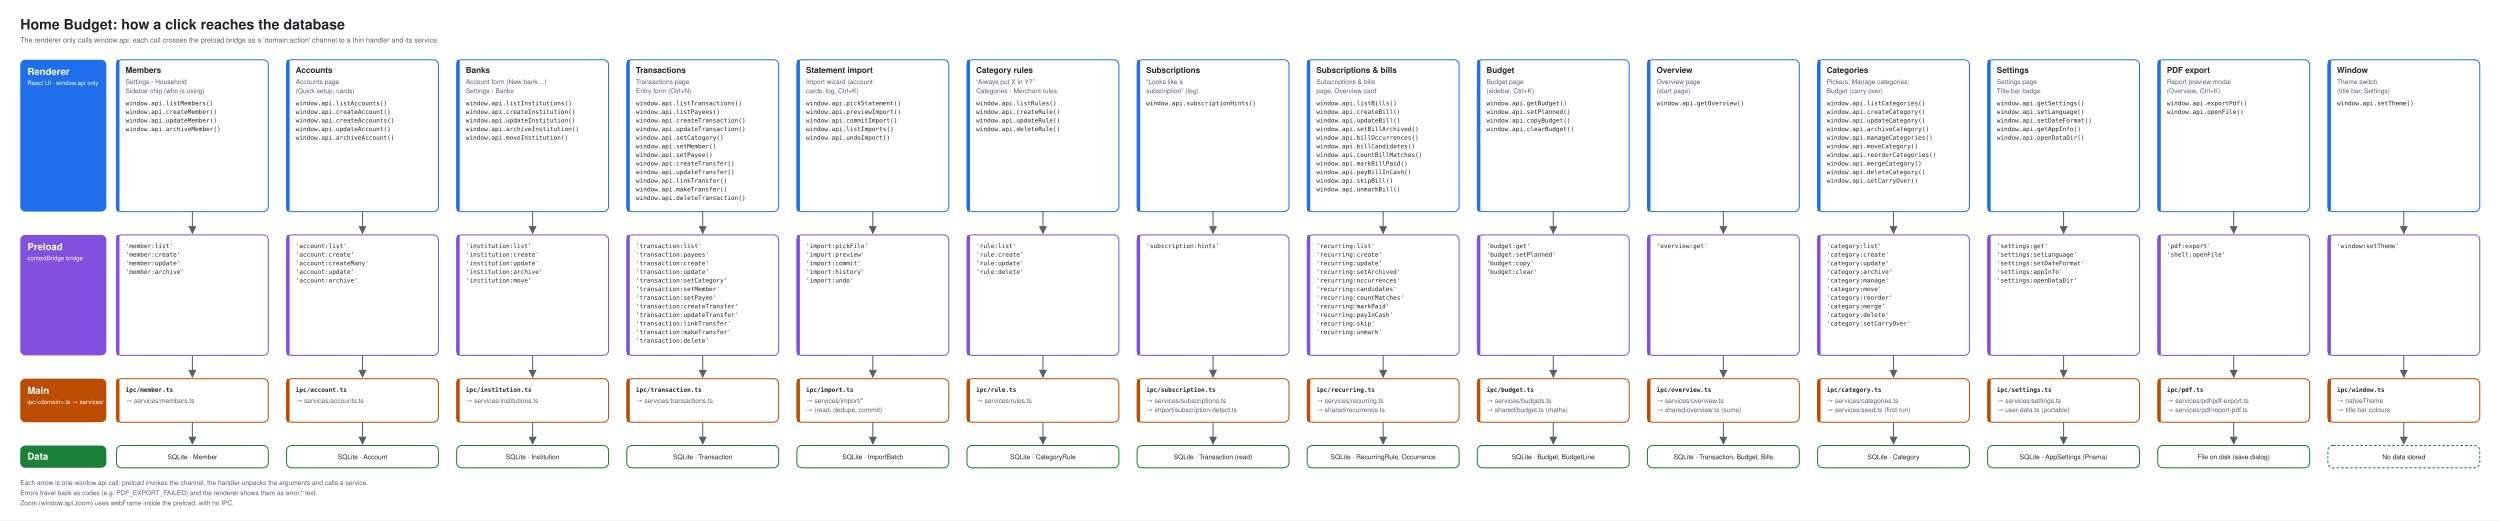
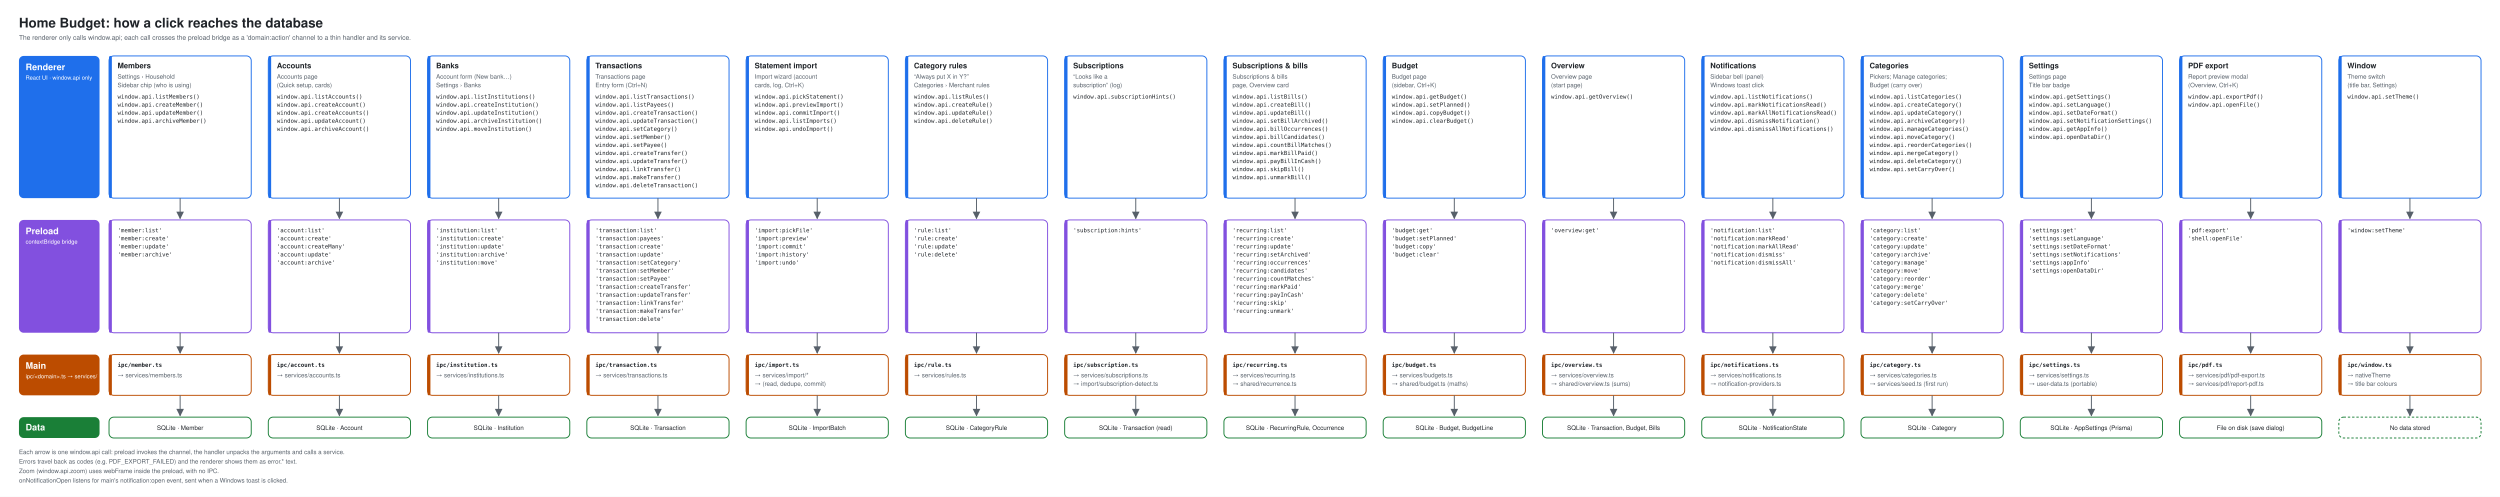
- <svg xmlns="http://www.w3.org/2000/svg" width="4938" height="1028" viewBox="0 0 4938 1028" font-family="Segoe UI, Helvetica, Arial, sans-serif">
+ <svg xmlns="http://www.w3.org/2000/svg" width="5274" height="1048" viewBox="0 0 5274 1048" font-family="Segoe UI, Helvetica, Arial, sans-serif">
  <defs>
    <marker id="a" viewBox="0 0 10 10" refX="9" refY="5" markerWidth="8" markerHeight="8" orient="auto-start-reverse">
      <path d="M0 0 L10 5 L0 10 z" fill="#57606a" />
    </marker>
  </defs>
-   <rect width="4938" height="1028" fill="#ffffff" />
+   <rect width="5274" height="1048" fill="#ffffff" />
  <text x="40" y="58" font-size="28" font-weight="700" fill="#1f2328">Home Budget: how a click reaches the database</text>
  <text x="40" y="84" font-size="14" fill="#57606a">The renderer only calls window.api; each call crosses the preload bridge as a 'domain:action' channel to a thin handler and its service.</text>
  <rect x="40" y="118" width="170" height="300" rx="10" fill="#1f6feb" />
  <text x="54" y="148" font-size="19" font-weight="700" fill="#fff">Renderer</text>
  <text x="54" y="168" font-size="12" fill="#fff">React UI · window.api only</text>
  <rect x="40" y="464" width="170" height="238" rx="10" fill="#8250df" />
  <text x="54" y="494" font-size="19" font-weight="700" fill="#fff">Preload</text>
  <text x="54" y="514" font-size="12" fill="#fff">contextBridge bridge</text>
  <rect x="40" y="748" width="170" height="86" rx="10" fill="#bc4c00" />
  <text x="54" y="778" font-size="19" font-weight="700" fill="#fff">Main</text>
  <text x="54" y="798" font-size="12" fill="#fff">ipc/&lt;domain&gt;.ts → services/</text>
  <rect x="40" y="880" width="170" height="44" rx="10" fill="#1a7f37" />
  <text x="54" y="908" font-size="19" font-weight="700" fill="#fff">Data</text>
  <rect x="230" y="118" width="300" height="300" rx="10" fill="#fff" stroke="#1f6feb" stroke-width="2" />
  <rect x="230" y="118" width="6" height="300" rx="3" fill="#1f6feb" />
  <text x="248" y="144" font-size="16" font-weight="700" fill="#1f2328">Members</text>
  <text x="248" y="166" font-size="13" fill="#57606a">Settings › Household</text>
  <text x="248" y="184" font-size="13" fill="#57606a">Sidebar chip (who is using)</text>
  <text x="248" y="208" font-size="12" font-family="Consolas, Menlo, monospace" fill="#1f2328">window.api.listMembers()</text>
  <text x="248" y="225" font-size="12" font-family="Consolas, Menlo, monospace" fill="#1f2328">window.api.createMember()</text>
  <text x="248" y="242" font-size="12" font-family="Consolas, Menlo, monospace" fill="#1f2328">window.api.updateMember()</text>
  <text x="248" y="259" font-size="12" font-family="Consolas, Menlo, monospace" fill="#1f2328">window.api.archiveMember()</text>
  <rect x="230" y="464" width="300" height="238" rx="10" fill="#fff" stroke="#8250df" stroke-width="2" />
  <rect x="230" y="464" width="6" height="238" rx="3" fill="#8250df" />
  <text x="248" y="490" font-size="12" font-family="Consolas, Menlo, monospace" fill="#1f2328">'member:list'</text>
  <text x="248" y="507" font-size="12" font-family="Consolas, Menlo, monospace" fill="#1f2328">'member:create'</text>
  <text x="248" y="524" font-size="12" font-family="Consolas, Menlo, monospace" fill="#1f2328">'member:update'</text>
  <text x="248" y="541" font-size="12" font-family="Consolas, Menlo, monospace" fill="#1f2328">'member:archive'</text>
  <rect x="230" y="748" width="300" height="86" rx="10" fill="#fff" stroke="#bc4c00" stroke-width="2" />
  <rect x="230" y="748" width="6" height="86" rx="3" fill="#bc4c00" />
  <text x="248" y="774" font-size="12" font-family="Consolas, Menlo, monospace" font-weight="700" fill="#1f2328">ipc/member.ts</text>
  <text x="248" y="796" font-size="13" fill="#57606a">→ services/members.ts</text>
  <rect x="230" y="880" width="300" height="44" rx="10" fill="#fff" stroke="#1a7f37" stroke-width="2" stroke-dasharray="0" />
  <text x="380" y="907" font-size="13" text-anchor="middle" fill="#1f2328">SQLite · Member</text>
  <path d="M380 418 V461" stroke="#57606a" stroke-width="2" fill="none" marker-end="url(#a)" />
  <path d="M380 702 V745" stroke="#57606a" stroke-width="2" fill="none" marker-end="url(#a)" />
  <path d="M380 834 V877" stroke="#57606a" stroke-width="2" fill="none" marker-end="url(#a)" />
  <rect x="566" y="118" width="300" height="300" rx="10" fill="#fff" stroke="#1f6feb" stroke-width="2" />
  <rect x="566" y="118" width="6" height="300" rx="3" fill="#1f6feb" />
  <text x="584" y="144" font-size="16" font-weight="700" fill="#1f2328">Accounts</text>
  <text x="584" y="166" font-size="13" fill="#57606a">Accounts page</text>
  <text x="584" y="184" font-size="13" fill="#57606a">(Quick setup, cards)</text>
  <text x="584" y="208" font-size="12" font-family="Consolas, Menlo, monospace" fill="#1f2328">window.api.listAccounts()</text>
  <text x="584" y="225" font-size="12" font-family="Consolas, Menlo, monospace" fill="#1f2328">window.api.createAccount()</text>
  <text x="584" y="242" font-size="12" font-family="Consolas, Menlo, monospace" fill="#1f2328">window.api.createAccounts()</text>
  <text x="584" y="259" font-size="12" font-family="Consolas, Menlo, monospace" fill="#1f2328">window.api.updateAccount()</text>
  <text x="584" y="276" font-size="12" font-family="Consolas, Menlo, monospace" fill="#1f2328">window.api.archiveAccount()</text>
  <rect x="566" y="464" width="300" height="238" rx="10" fill="#fff" stroke="#8250df" stroke-width="2" />
  <rect x="566" y="464" width="6" height="238" rx="3" fill="#8250df" />
  <text x="584" y="490" font-size="12" font-family="Consolas, Menlo, monospace" fill="#1f2328">'account:list'</text>
  <text x="584" y="507" font-size="12" font-family="Consolas, Menlo, monospace" fill="#1f2328">'account:create'</text>
  <text x="584" y="524" font-size="12" font-family="Consolas, Menlo, monospace" fill="#1f2328">'account:createMany'</text>
  <text x="584" y="541" font-size="12" font-family="Consolas, Menlo, monospace" fill="#1f2328">'account:update'</text>
  <text x="584" y="558" font-size="12" font-family="Consolas, Menlo, monospace" fill="#1f2328">'account:archive'</text>
  <rect x="566" y="748" width="300" height="86" rx="10" fill="#fff" stroke="#bc4c00" stroke-width="2" />
  <rect x="566" y="748" width="6" height="86" rx="3" fill="#bc4c00" />
  <text x="584" y="774" font-size="12" font-family="Consolas, Menlo, monospace" font-weight="700" fill="#1f2328">ipc/account.ts</text>
  <text x="584" y="796" font-size="13" fill="#57606a">→ services/accounts.ts</text>
  <rect x="566" y="880" width="300" height="44" rx="10" fill="#fff" stroke="#1a7f37" stroke-width="2" stroke-dasharray="0" />
  <text x="716" y="907" font-size="13" text-anchor="middle" fill="#1f2328">SQLite · Account</text>
  <path d="M716 418 V461" stroke="#57606a" stroke-width="2" fill="none" marker-end="url(#a)" />
  <path d="M716 702 V745" stroke="#57606a" stroke-width="2" fill="none" marker-end="url(#a)" />
  <path d="M716 834 V877" stroke="#57606a" stroke-width="2" fill="none" marker-end="url(#a)" />
  <rect x="902" y="118" width="300" height="300" rx="10" fill="#fff" stroke="#1f6feb" stroke-width="2" />
  <rect x="902" y="118" width="6" height="300" rx="3" fill="#1f6feb" />
  <text x="920" y="144" font-size="16" font-weight="700" fill="#1f2328">Banks</text>
  <text x="920" y="166" font-size="13" fill="#57606a">Account form (New bank…)</text>
  <text x="920" y="184" font-size="13" fill="#57606a">Settings › Banks</text>
  <text x="920" y="208" font-size="12" font-family="Consolas, Menlo, monospace" fill="#1f2328">window.api.listInstitutions()</text>
  <text x="920" y="225" font-size="12" font-family="Consolas, Menlo, monospace" fill="#1f2328">window.api.createInstitution()</text>
  <text x="920" y="242" font-size="12" font-family="Consolas, Menlo, monospace" fill="#1f2328">window.api.updateInstitution()</text>
  <text x="920" y="259" font-size="12" font-family="Consolas, Menlo, monospace" fill="#1f2328">window.api.archiveInstitution()</text>
  <text x="920" y="276" font-size="12" font-family="Consolas, Menlo, monospace" fill="#1f2328">window.api.moveInstitution()</text>
  <rect x="902" y="464" width="300" height="238" rx="10" fill="#fff" stroke="#8250df" stroke-width="2" />
  <rect x="902" y="464" width="6" height="238" rx="3" fill="#8250df" />
  <text x="920" y="490" font-size="12" font-family="Consolas, Menlo, monospace" fill="#1f2328">'institution:list'</text>
  <text x="920" y="507" font-size="12" font-family="Consolas, Menlo, monospace" fill="#1f2328">'institution:create'</text>
  <text x="920" y="524" font-size="12" font-family="Consolas, Menlo, monospace" fill="#1f2328">'institution:update'</text>
  <text x="920" y="541" font-size="12" font-family="Consolas, Menlo, monospace" fill="#1f2328">'institution:archive'</text>
  <text x="920" y="558" font-size="12" font-family="Consolas, Menlo, monospace" fill="#1f2328">'institution:move'</text>
  <rect x="902" y="748" width="300" height="86" rx="10" fill="#fff" stroke="#bc4c00" stroke-width="2" />
  <rect x="902" y="748" width="6" height="86" rx="3" fill="#bc4c00" />
  <text x="920" y="774" font-size="12" font-family="Consolas, Menlo, monospace" font-weight="700" fill="#1f2328">ipc/institution.ts</text>
  <text x="920" y="796" font-size="13" fill="#57606a">→ services/institutions.ts</text>
  <rect x="902" y="880" width="300" height="44" rx="10" fill="#fff" stroke="#1a7f37" stroke-width="2" stroke-dasharray="0" />
  <text x="1052" y="907" font-size="13" text-anchor="middle" fill="#1f2328">SQLite · Institution</text>
  <path d="M1052 418 V461" stroke="#57606a" stroke-width="2" fill="none" marker-end="url(#a)" />
  <path d="M1052 702 V745" stroke="#57606a" stroke-width="2" fill="none" marker-end="url(#a)" />
  <path d="M1052 834 V877" stroke="#57606a" stroke-width="2" fill="none" marker-end="url(#a)" />
  <rect x="1238" y="118" width="300" height="300" rx="10" fill="#fff" stroke="#1f6feb" stroke-width="2" />
  <rect x="1238" y="118" width="6" height="300" rx="3" fill="#1f6feb" />
  <text x="1256" y="144" font-size="16" font-weight="700" fill="#1f2328">Transactions</text>
  <text x="1256" y="166" font-size="13" fill="#57606a">Transactions page</text>
  <text x="1256" y="184" font-size="13" fill="#57606a">Entry form (Ctrl+N)</text>
  <text x="1256" y="208" font-size="12" font-family="Consolas, Menlo, monospace" fill="#1f2328">window.api.listTransactions()</text>
  <text x="1256" y="225" font-size="12" font-family="Consolas, Menlo, monospace" fill="#1f2328">window.api.listPayees()</text>
  <text x="1256" y="242" font-size="12" font-family="Consolas, Menlo, monospace" fill="#1f2328">window.api.createTransaction()</text>
  <text x="1256" y="259" font-size="12" font-family="Consolas, Menlo, monospace" fill="#1f2328">window.api.updateTransaction()</text>
  <text x="1256" y="276" font-size="12" font-family="Consolas, Menlo, monospace" fill="#1f2328">window.api.setCategory()</text>
  <text x="1256" y="293" font-size="12" font-family="Consolas, Menlo, monospace" fill="#1f2328">window.api.setMember()</text>
  <text x="1256" y="310" font-size="12" font-family="Consolas, Menlo, monospace" fill="#1f2328">window.api.setPayee()</text>
  <text x="1256" y="327" font-size="12" font-family="Consolas, Menlo, monospace" fill="#1f2328">window.api.createTransfer()</text>
  <text x="1256" y="344" font-size="12" font-family="Consolas, Menlo, monospace" fill="#1f2328">window.api.updateTransfer()</text>
  <text x="1256" y="361" font-size="12" font-family="Consolas, Menlo, monospace" fill="#1f2328">window.api.linkTransfer()</text>
  <text x="1256" y="378" font-size="12" font-family="Consolas, Menlo, monospace" fill="#1f2328">window.api.makeTransfer()</text>
  <text x="1256" y="395" font-size="12" font-family="Consolas, Menlo, monospace" fill="#1f2328">window.api.deleteTransaction()</text>
  <rect x="1238" y="464" width="300" height="238" rx="10" fill="#fff" stroke="#8250df" stroke-width="2" />
  <rect x="1238" y="464" width="6" height="238" rx="3" fill="#8250df" />
  <text x="1256" y="490" font-size="12" font-family="Consolas, Menlo, monospace" fill="#1f2328">'transaction:list'</text>
  <text x="1256" y="507" font-size="12" font-family="Consolas, Menlo, monospace" fill="#1f2328">'transaction:payees'</text>
  <text x="1256" y="524" font-size="12" font-family="Consolas, Menlo, monospace" fill="#1f2328">'transaction:create'</text>
  <text x="1256" y="541" font-size="12" font-family="Consolas, Menlo, monospace" fill="#1f2328">'transaction:update'</text>
  <text x="1256" y="558" font-size="12" font-family="Consolas, Menlo, monospace" fill="#1f2328">'transaction:setCategory'</text>
  <text x="1256" y="575" font-size="12" font-family="Consolas, Menlo, monospace" fill="#1f2328">'transaction:setMember'</text>
  <text x="1256" y="592" font-size="12" font-family="Consolas, Menlo, monospace" fill="#1f2328">'transaction:setPayee'</text>
  <text x="1256" y="609" font-size="12" font-family="Consolas, Menlo, monospace" fill="#1f2328">'transaction:createTransfer'</text>
  <text x="1256" y="626" font-size="12" font-family="Consolas, Menlo, monospace" fill="#1f2328">'transaction:updateTransfer'</text>
  <text x="1256" y="643" font-size="12" font-family="Consolas, Menlo, monospace" fill="#1f2328">'transaction:linkTransfer'</text>
  <text x="1256" y="660" font-size="12" font-family="Consolas, Menlo, monospace" fill="#1f2328">'transaction:makeTransfer'</text>
  <text x="1256" y="677" font-size="12" font-family="Consolas, Menlo, monospace" fill="#1f2328">'transaction:delete'</text>
  <rect x="1238" y="748" width="300" height="86" rx="10" fill="#fff" stroke="#bc4c00" stroke-width="2" />
  <rect x="1238" y="748" width="6" height="86" rx="3" fill="#bc4c00" />
  <text x="1256" y="774" font-size="12" font-family="Consolas, Menlo, monospace" font-weight="700" fill="#1f2328">ipc/transaction.ts</text>
  <text x="1256" y="796" font-size="13" fill="#57606a">→ services/transactions.ts</text>
  <rect x="1238" y="880" width="300" height="44" rx="10" fill="#fff" stroke="#1a7f37" stroke-width="2" stroke-dasharray="0" />
  <text x="1388" y="907" font-size="13" text-anchor="middle" fill="#1f2328">SQLite · Transaction</text>
  <path d="M1388 418 V461" stroke="#57606a" stroke-width="2" fill="none" marker-end="url(#a)" />
  <path d="M1388 702 V745" stroke="#57606a" stroke-width="2" fill="none" marker-end="url(#a)" />
  <path d="M1388 834 V877" stroke="#57606a" stroke-width="2" fill="none" marker-end="url(#a)" />
  <rect x="1574" y="118" width="300" height="300" rx="10" fill="#fff" stroke="#1f6feb" stroke-width="2" />
  <rect x="1574" y="118" width="6" height="300" rx="3" fill="#1f6feb" />
  <text x="1592" y="144" font-size="16" font-weight="700" fill="#1f2328">Statement import</text>
  <text x="1592" y="166" font-size="13" fill="#57606a">Import wizard (account</text>
  <text x="1592" y="184" font-size="13" fill="#57606a">cards, log, Ctrl+K)</text>
  <text x="1592" y="208" font-size="12" font-family="Consolas, Menlo, monospace" fill="#1f2328">window.api.pickStatement()</text>
  <text x="1592" y="225" font-size="12" font-family="Consolas, Menlo, monospace" fill="#1f2328">window.api.previewImport()</text>
  <text x="1592" y="242" font-size="12" font-family="Consolas, Menlo, monospace" fill="#1f2328">window.api.commitImport()</text>
  <text x="1592" y="259" font-size="12" font-family="Consolas, Menlo, monospace" fill="#1f2328">window.api.listImports()</text>
  <text x="1592" y="276" font-size="12" font-family="Consolas, Menlo, monospace" fill="#1f2328">window.api.undoImport()</text>
  <rect x="1574" y="464" width="300" height="238" rx="10" fill="#fff" stroke="#8250df" stroke-width="2" />
  <rect x="1574" y="464" width="6" height="238" rx="3" fill="#8250df" />
  <text x="1592" y="490" font-size="12" font-family="Consolas, Menlo, monospace" fill="#1f2328">'import:pickFile'</text>
  <text x="1592" y="507" font-size="12" font-family="Consolas, Menlo, monospace" fill="#1f2328">'import:preview'</text>
  <text x="1592" y="524" font-size="12" font-family="Consolas, Menlo, monospace" fill="#1f2328">'import:commit'</text>
  <text x="1592" y="541" font-size="12" font-family="Consolas, Menlo, monospace" fill="#1f2328">'import:history'</text>
  <text x="1592" y="558" font-size="12" font-family="Consolas, Menlo, monospace" fill="#1f2328">'import:undo'</text>
  <rect x="1574" y="748" width="300" height="86" rx="10" fill="#fff" stroke="#bc4c00" stroke-width="2" />
  <rect x="1574" y="748" width="6" height="86" rx="3" fill="#bc4c00" />
  <text x="1592" y="774" font-size="12" font-family="Consolas, Menlo, monospace" font-weight="700" fill="#1f2328">ipc/import.ts</text>
  <text x="1592" y="796" font-size="13" fill="#57606a">→ services/import/*</text>
  <text x="1592" y="814" font-size="13" fill="#57606a">→ (read, dedupe, commit)</text>
  <rect x="1574" y="880" width="300" height="44" rx="10" fill="#fff" stroke="#1a7f37" stroke-width="2" stroke-dasharray="0" />
  <text x="1724" y="907" font-size="13" text-anchor="middle" fill="#1f2328">SQLite · ImportBatch</text>
  <path d="M1724 418 V461" stroke="#57606a" stroke-width="2" fill="none" marker-end="url(#a)" />
  <path d="M1724 702 V745" stroke="#57606a" stroke-width="2" fill="none" marker-end="url(#a)" />
  <path d="M1724 834 V877" stroke="#57606a" stroke-width="2" fill="none" marker-end="url(#a)" />
  <rect x="1910" y="118" width="300" height="300" rx="10" fill="#fff" stroke="#1f6feb" stroke-width="2" />
  <rect x="1910" y="118" width="6" height="300" rx="3" fill="#1f6feb" />
  <text x="1928" y="144" font-size="16" font-weight="700" fill="#1f2328">Category rules</text>
  <text x="1928" y="166" font-size="13" fill="#57606a">“Always put X in Y?”</text>
  <text x="1928" y="184" font-size="13" fill="#57606a">Categories › Merchant rules</text>
  <text x="1928" y="208" font-size="12" font-family="Consolas, Menlo, monospace" fill="#1f2328">window.api.listRules()</text>
  <text x="1928" y="225" font-size="12" font-family="Consolas, Menlo, monospace" fill="#1f2328">window.api.createRule()</text>
  <text x="1928" y="242" font-size="12" font-family="Consolas, Menlo, monospace" fill="#1f2328">window.api.updateRule()</text>
  <text x="1928" y="259" font-size="12" font-family="Consolas, Menlo, monospace" fill="#1f2328">window.api.deleteRule()</text>
  <rect x="1910" y="464" width="300" height="238" rx="10" fill="#fff" stroke="#8250df" stroke-width="2" />
  <rect x="1910" y="464" width="6" height="238" rx="3" fill="#8250df" />
  <text x="1928" y="490" font-size="12" font-family="Consolas, Menlo, monospace" fill="#1f2328">'rule:list'</text>
  <text x="1928" y="507" font-size="12" font-family="Consolas, Menlo, monospace" fill="#1f2328">'rule:create'</text>
  <text x="1928" y="524" font-size="12" font-family="Consolas, Menlo, monospace" fill="#1f2328">'rule:update'</text>
  <text x="1928" y="541" font-size="12" font-family="Consolas, Menlo, monospace" fill="#1f2328">'rule:delete'</text>
  <rect x="1910" y="748" width="300" height="86" rx="10" fill="#fff" stroke="#bc4c00" stroke-width="2" />
  <rect x="1910" y="748" width="6" height="86" rx="3" fill="#bc4c00" />
  <text x="1928" y="774" font-size="12" font-family="Consolas, Menlo, monospace" font-weight="700" fill="#1f2328">ipc/rule.ts</text>
  <text x="1928" y="796" font-size="13" fill="#57606a">→ services/rules.ts</text>
  <rect x="1910" y="880" width="300" height="44" rx="10" fill="#fff" stroke="#1a7f37" stroke-width="2" stroke-dasharray="0" />
  <text x="2060" y="907" font-size="13" text-anchor="middle" fill="#1f2328">SQLite · CategoryRule</text>
  <path d="M2060 418 V461" stroke="#57606a" stroke-width="2" fill="none" marker-end="url(#a)" />
  <path d="M2060 702 V745" stroke="#57606a" stroke-width="2" fill="none" marker-end="url(#a)" />
  <path d="M2060 834 V877" stroke="#57606a" stroke-width="2" fill="none" marker-end="url(#a)" />
  <rect x="2246" y="118" width="300" height="300" rx="10" fill="#fff" stroke="#1f6feb" stroke-width="2" />
  <rect x="2246" y="118" width="6" height="300" rx="3" fill="#1f6feb" />
  <text x="2264" y="144" font-size="16" font-weight="700" fill="#1f2328">Subscriptions</text>
  <text x="2264" y="166" font-size="13" fill="#57606a">“Looks like a</text>
  <text x="2264" y="184" font-size="13" fill="#57606a">subscription” (log)</text>
  <text x="2264" y="208" font-size="12" font-family="Consolas, Menlo, monospace" fill="#1f2328">window.api.subscriptionHints()</text>
  <rect x="2246" y="464" width="300" height="238" rx="10" fill="#fff" stroke="#8250df" stroke-width="2" />
  <rect x="2246" y="464" width="6" height="238" rx="3" fill="#8250df" />
  <text x="2264" y="490" font-size="12" font-family="Consolas, Menlo, monospace" fill="#1f2328">'subscription:hints'</text>
  <rect x="2246" y="748" width="300" height="86" rx="10" fill="#fff" stroke="#bc4c00" stroke-width="2" />
  <rect x="2246" y="748" width="6" height="86" rx="3" fill="#bc4c00" />
  <text x="2264" y="774" font-size="12" font-family="Consolas, Menlo, monospace" font-weight="700" fill="#1f2328">ipc/subscription.ts</text>
  <text x="2264" y="796" font-size="13" fill="#57606a">→ services/subscriptions.ts</text>
  <text x="2264" y="814" font-size="13" fill="#57606a">→ import/subscription-detect.ts</text>
  <rect x="2246" y="880" width="300" height="44" rx="10" fill="#fff" stroke="#1a7f37" stroke-width="2" stroke-dasharray="0" />
  <text x="2396" y="907" font-size="13" text-anchor="middle" fill="#1f2328">SQLite · Transaction (read)</text>
  <path d="M2396 418 V461" stroke="#57606a" stroke-width="2" fill="none" marker-end="url(#a)" />
  <path d="M2396 702 V745" stroke="#57606a" stroke-width="2" fill="none" marker-end="url(#a)" />
  <path d="M2396 834 V877" stroke="#57606a" stroke-width="2" fill="none" marker-end="url(#a)" />
  <rect x="2582" y="118" width="300" height="300" rx="10" fill="#fff" stroke="#1f6feb" stroke-width="2" />
  <rect x="2582" y="118" width="6" height="300" rx="3" fill="#1f6feb" />
  <text x="2600" y="144" font-size="16" font-weight="700" fill="#1f2328">Subscriptions &amp; bills</text>
  <text x="2600" y="166" font-size="13" fill="#57606a">Subscriptions &amp; bills</text>
  <text x="2600" y="184" font-size="13" fill="#57606a">page, Overview card</text>
  <text x="2600" y="208" font-size="12" font-family="Consolas, Menlo, monospace" fill="#1f2328">window.api.listBills()</text>
  <text x="2600" y="225" font-size="12" font-family="Consolas, Menlo, monospace" fill="#1f2328">window.api.createBill()</text>
  <text x="2600" y="242" font-size="12" font-family="Consolas, Menlo, monospace" fill="#1f2328">window.api.updateBill()</text>
  <text x="2600" y="259" font-size="12" font-family="Consolas, Menlo, monospace" fill="#1f2328">window.api.setBillArchived()</text>
  <text x="2600" y="276" font-size="12" font-family="Consolas, Menlo, monospace" fill="#1f2328">window.api.billOccurrences()</text>
  <text x="2600" y="293" font-size="12" font-family="Consolas, Menlo, monospace" fill="#1f2328">window.api.billCandidates()</text>
  <text x="2600" y="310" font-size="12" font-family="Consolas, Menlo, monospace" fill="#1f2328">window.api.countBillMatches()</text>
  <text x="2600" y="327" font-size="12" font-family="Consolas, Menlo, monospace" fill="#1f2328">window.api.markBillPaid()</text>
  <text x="2600" y="344" font-size="12" font-family="Consolas, Menlo, monospace" fill="#1f2328">window.api.payBillInCash()</text>
  <text x="2600" y="361" font-size="12" font-family="Consolas, Menlo, monospace" fill="#1f2328">window.api.skipBill()</text>
  <text x="2600" y="378" font-size="12" font-family="Consolas, Menlo, monospace" fill="#1f2328">window.api.unmarkBill()</text>
  <rect x="2582" y="464" width="300" height="238" rx="10" fill="#fff" stroke="#8250df" stroke-width="2" />
  <rect x="2582" y="464" width="6" height="238" rx="3" fill="#8250df" />
  <text x="2600" y="490" font-size="12" font-family="Consolas, Menlo, monospace" fill="#1f2328">'recurring:list'</text>
  <text x="2600" y="507" font-size="12" font-family="Consolas, Menlo, monospace" fill="#1f2328">'recurring:create'</text>
  <text x="2600" y="524" font-size="12" font-family="Consolas, Menlo, monospace" fill="#1f2328">'recurring:update'</text>
  <text x="2600" y="541" font-size="12" font-family="Consolas, Menlo, monospace" fill="#1f2328">'recurring:setArchived'</text>
  <text x="2600" y="558" font-size="12" font-family="Consolas, Menlo, monospace" fill="#1f2328">'recurring:occurrences'</text>
  <text x="2600" y="575" font-size="12" font-family="Consolas, Menlo, monospace" fill="#1f2328">'recurring:candidates'</text>
  <text x="2600" y="592" font-size="12" font-family="Consolas, Menlo, monospace" fill="#1f2328">'recurring:countMatches'</text>
  <text x="2600" y="609" font-size="12" font-family="Consolas, Menlo, monospace" fill="#1f2328">'recurring:markPaid'</text>
  <text x="2600" y="626" font-size="12" font-family="Consolas, Menlo, monospace" fill="#1f2328">'recurring:payInCash'</text>
  <text x="2600" y="643" font-size="12" font-family="Consolas, Menlo, monospace" fill="#1f2328">'recurring:skip'</text>
  <text x="2600" y="660" font-size="12" font-family="Consolas, Menlo, monospace" fill="#1f2328">'recurring:unmark'</text>
  <rect x="2582" y="748" width="300" height="86" rx="10" fill="#fff" stroke="#bc4c00" stroke-width="2" />
  <rect x="2582" y="748" width="6" height="86" rx="3" fill="#bc4c00" />
  <text x="2600" y="774" font-size="12" font-family="Consolas, Menlo, monospace" font-weight="700" fill="#1f2328">ipc/recurring.ts</text>
  <text x="2600" y="796" font-size="13" fill="#57606a">→ services/recurring.ts</text>
  <text x="2600" y="814" font-size="13" fill="#57606a">→ shared/recurrence.ts</text>
  <rect x="2582" y="880" width="300" height="44" rx="10" fill="#fff" stroke="#1a7f37" stroke-width="2" stroke-dasharray="0" />
  <text x="2732" y="907" font-size="13" text-anchor="middle" fill="#1f2328">SQLite · RecurringRule, Occurrence</text>
  <path d="M2732 418 V461" stroke="#57606a" stroke-width="2" fill="none" marker-end="url(#a)" />
  <path d="M2732 702 V745" stroke="#57606a" stroke-width="2" fill="none" marker-end="url(#a)" />
  <path d="M2732 834 V877" stroke="#57606a" stroke-width="2" fill="none" marker-end="url(#a)" />
  <rect x="2918" y="118" width="300" height="300" rx="10" fill="#fff" stroke="#1f6feb" stroke-width="2" />
  <rect x="2918" y="118" width="6" height="300" rx="3" fill="#1f6feb" />
  <text x="2936" y="144" font-size="16" font-weight="700" fill="#1f2328">Budget</text>
  <text x="2936" y="166" font-size="13" fill="#57606a">Budget page</text>
  <text x="2936" y="184" font-size="13" fill="#57606a">(sidebar, Ctrl+K)</text>
  <text x="2936" y="208" font-size="12" font-family="Consolas, Menlo, monospace" fill="#1f2328">window.api.getBudget()</text>
  <text x="2936" y="225" font-size="12" font-family="Consolas, Menlo, monospace" fill="#1f2328">window.api.setPlanned()</text>
  <text x="2936" y="242" font-size="12" font-family="Consolas, Menlo, monospace" fill="#1f2328">window.api.copyBudget()</text>
  <text x="2936" y="259" font-size="12" font-family="Consolas, Menlo, monospace" fill="#1f2328">window.api.clearBudget()</text>
  <rect x="2918" y="464" width="300" height="238" rx="10" fill="#fff" stroke="#8250df" stroke-width="2" />
  <rect x="2918" y="464" width="6" height="238" rx="3" fill="#8250df" />
  <text x="2936" y="490" font-size="12" font-family="Consolas, Menlo, monospace" fill="#1f2328">'budget:get'</text>
  <text x="2936" y="507" font-size="12" font-family="Consolas, Menlo, monospace" fill="#1f2328">'budget:setPlanned'</text>
  <text x="2936" y="524" font-size="12" font-family="Consolas, Menlo, monospace" fill="#1f2328">'budget:copy'</text>
  <text x="2936" y="541" font-size="12" font-family="Consolas, Menlo, monospace" fill="#1f2328">'budget:clear'</text>
  <rect x="2918" y="748" width="300" height="86" rx="10" fill="#fff" stroke="#bc4c00" stroke-width="2" />
  <rect x="2918" y="748" width="6" height="86" rx="3" fill="#bc4c00" />
  <text x="2936" y="774" font-size="12" font-family="Consolas, Menlo, monospace" font-weight="700" fill="#1f2328">ipc/budget.ts</text>
  <text x="2936" y="796" font-size="13" fill="#57606a">→ services/budgets.ts</text>
  <text x="2936" y="814" font-size="13" fill="#57606a">→ shared/budget.ts (maths)</text>
  <rect x="2918" y="880" width="300" height="44" rx="10" fill="#fff" stroke="#1a7f37" stroke-width="2" stroke-dasharray="0" />
  <text x="3068" y="907" font-size="13" text-anchor="middle" fill="#1f2328">SQLite · Budget, BudgetLine</text>
  <path d="M3068 418 V461" stroke="#57606a" stroke-width="2" fill="none" marker-end="url(#a)" />
  <path d="M3068 702 V745" stroke="#57606a" stroke-width="2" fill="none" marker-end="url(#a)" />
  <path d="M3068 834 V877" stroke="#57606a" stroke-width="2" fill="none" marker-end="url(#a)" />
  <rect x="3254" y="118" width="300" height="300" rx="10" fill="#fff" stroke="#1f6feb" stroke-width="2" />
  <rect x="3254" y="118" width="6" height="300" rx="3" fill="#1f6feb" />
  <text x="3272" y="144" font-size="16" font-weight="700" fill="#1f2328">Overview</text>
  <text x="3272" y="166" font-size="13" fill="#57606a">Overview page</text>
  <text x="3272" y="184" font-size="13" fill="#57606a">(start page)</text>
  <text x="3272" y="208" font-size="12" font-family="Consolas, Menlo, monospace" fill="#1f2328">window.api.getOverview()</text>
  <rect x="3254" y="464" width="300" height="238" rx="10" fill="#fff" stroke="#8250df" stroke-width="2" />
  <rect x="3254" y="464" width="6" height="238" rx="3" fill="#8250df" />
  <text x="3272" y="490" font-size="12" font-family="Consolas, Menlo, monospace" fill="#1f2328">'overview:get'</text>
  <rect x="3254" y="748" width="300" height="86" rx="10" fill="#fff" stroke="#bc4c00" stroke-width="2" />
  <rect x="3254" y="748" width="6" height="86" rx="3" fill="#bc4c00" />
  <text x="3272" y="774" font-size="12" font-family="Consolas, Menlo, monospace" font-weight="700" fill="#1f2328">ipc/overview.ts</text>
  <text x="3272" y="796" font-size="13" fill="#57606a">→ services/overview.ts</text>
  <text x="3272" y="814" font-size="13" fill="#57606a">→ shared/overview.ts (sums)</text>
  <rect x="3254" y="880" width="300" height="44" rx="10" fill="#fff" stroke="#1a7f37" stroke-width="2" stroke-dasharray="0" />
  <text x="3404" y="907" font-size="13" text-anchor="middle" fill="#1f2328">SQLite · Transaction, Budget, Bills</text>
  <path d="M3404 418 V461" stroke="#57606a" stroke-width="2" fill="none" marker-end="url(#a)" />
  <path d="M3404 702 V745" stroke="#57606a" stroke-width="2" fill="none" marker-end="url(#a)" />
  <path d="M3404 834 V877" stroke="#57606a" stroke-width="2" fill="none" marker-end="url(#a)" />
  <rect x="3590" y="118" width="300" height="300" rx="10" fill="#fff" stroke="#1f6feb" stroke-width="2" />
  <rect x="3590" y="118" width="6" height="300" rx="3" fill="#1f6feb" />
-   <text x="3608" y="144" font-size="16" font-weight="700" fill="#1f2328">Categories</text>
-   <text x="3608" y="166" font-size="13" fill="#57606a">Pickers; Manage categories;</text>
-   <text x="3608" y="184" font-size="13" fill="#57606a">Budget (carry over)</text>
-   <text x="3608" y="208" font-size="12" font-family="Consolas, Menlo, monospace" fill="#1f2328">window.api.listCategories()</text>
-   <text x="3608" y="225" font-size="12" font-family="Consolas, Menlo, monospace" fill="#1f2328">window.api.createCategory()</text>
-   <text x="3608" y="242" font-size="12" font-family="Consolas, Menlo, monospace" fill="#1f2328">window.api.updateCategory()</text>
-   <text x="3608" y="259" font-size="12" font-family="Consolas, Menlo, monospace" fill="#1f2328">window.api.archiveCategory()</text>
-   <text x="3608" y="276" font-size="12" font-family="Consolas, Menlo, monospace" fill="#1f2328">window.api.manageCategories()</text>
-   <text x="3608" y="293" font-size="12" font-family="Consolas, Menlo, monospace" fill="#1f2328">window.api.moveCategory()</text>
-   <text x="3608" y="310" font-size="12" font-family="Consolas, Menlo, monospace" fill="#1f2328">window.api.reorderCategories()</text>
-   <text x="3608" y="327" font-size="12" font-family="Consolas, Menlo, monospace" fill="#1f2328">window.api.mergeCategory()</text>
-   <text x="3608" y="344" font-size="12" font-family="Consolas, Menlo, monospace" fill="#1f2328">window.api.deleteCategory()</text>
-   <text x="3608" y="361" font-size="12" font-family="Consolas, Menlo, monospace" fill="#1f2328">window.api.setCarryOver()</text>
+   <text x="3608" y="144" font-size="16" font-weight="700" fill="#1f2328">Notifications</text>
+   <text x="3608" y="166" font-size="13" fill="#57606a">Sidebar bell (panel)</text>
+   <text x="3608" y="184" font-size="13" fill="#57606a">Windows toast click</text>
+   <text x="3608" y="208" font-size="12" font-family="Consolas, Menlo, monospace" fill="#1f2328">window.api.listNotifications()</text>
+   <text x="3608" y="225" font-size="12" font-family="Consolas, Menlo, monospace" fill="#1f2328">window.api.markNotificationsRead()</text>
+   <text x="3608" y="242" font-size="12" font-family="Consolas, Menlo, monospace" fill="#1f2328">window.api.markAllNotificationsRead()</text>
+   <text x="3608" y="259" font-size="12" font-family="Consolas, Menlo, monospace" fill="#1f2328">window.api.dismissNotification()</text>
+   <text x="3608" y="276" font-size="12" font-family="Consolas, Menlo, monospace" fill="#1f2328">window.api.dismissAllNotifications()</text>
  <rect x="3590" y="464" width="300" height="238" rx="10" fill="#fff" stroke="#8250df" stroke-width="2" />
  <rect x="3590" y="464" width="6" height="238" rx="3" fill="#8250df" />
-   <text x="3608" y="490" font-size="12" font-family="Consolas, Menlo, monospace" fill="#1f2328">'category:list'</text>
-   <text x="3608" y="507" font-size="12" font-family="Consolas, Menlo, monospace" fill="#1f2328">'category:create'</text>
-   <text x="3608" y="524" font-size="12" font-family="Consolas, Menlo, monospace" fill="#1f2328">'category:update'</text>
-   <text x="3608" y="541" font-size="12" font-family="Consolas, Menlo, monospace" fill="#1f2328">'category:archive'</text>
-   <text x="3608" y="558" font-size="12" font-family="Consolas, Menlo, monospace" fill="#1f2328">'category:manage'</text>
-   <text x="3608" y="575" font-size="12" font-family="Consolas, Menlo, monospace" fill="#1f2328">'category:move'</text>
-   <text x="3608" y="592" font-size="12" font-family="Consolas, Menlo, monospace" fill="#1f2328">'category:reorder'</text>
-   <text x="3608" y="609" font-size="12" font-family="Consolas, Menlo, monospace" fill="#1f2328">'category:merge'</text>
-   <text x="3608" y="626" font-size="12" font-family="Consolas, Menlo, monospace" fill="#1f2328">'category:delete'</text>
-   <text x="3608" y="643" font-size="12" font-family="Consolas, Menlo, monospace" fill="#1f2328">'category:setCarryOver'</text>
+   <text x="3608" y="490" font-size="12" font-family="Consolas, Menlo, monospace" fill="#1f2328">'notification:list'</text>
+   <text x="3608" y="507" font-size="12" font-family="Consolas, Menlo, monospace" fill="#1f2328">'notification:markRead'</text>
+   <text x="3608" y="524" font-size="12" font-family="Consolas, Menlo, monospace" fill="#1f2328">'notification:markAllRead'</text>
+   <text x="3608" y="541" font-size="12" font-family="Consolas, Menlo, monospace" fill="#1f2328">'notification:dismiss'</text>
+   <text x="3608" y="558" font-size="12" font-family="Consolas, Menlo, monospace" fill="#1f2328">'notification:dismissAll'</text>
  <rect x="3590" y="748" width="300" height="86" rx="10" fill="#fff" stroke="#bc4c00" stroke-width="2" />
  <rect x="3590" y="748" width="6" height="86" rx="3" fill="#bc4c00" />
-   <text x="3608" y="774" font-size="12" font-family="Consolas, Menlo, monospace" font-weight="700" fill="#1f2328">ipc/category.ts</text>
-   <text x="3608" y="796" font-size="13" fill="#57606a">→ services/categories.ts</text>
-   <text x="3608" y="814" font-size="13" fill="#57606a">→ services/seed.ts (first run)</text>
+   <text x="3608" y="774" font-size="12" font-family="Consolas, Menlo, monospace" font-weight="700" fill="#1f2328">ipc/notifications.ts</text>
+   <text x="3608" y="796" font-size="13" fill="#57606a">→ services/notifications.ts</text>
+   <text x="3608" y="814" font-size="13" fill="#57606a">→ notification-providers.ts</text>
  <rect x="3590" y="880" width="300" height="44" rx="10" fill="#fff" stroke="#1a7f37" stroke-width="2" stroke-dasharray="0" />
-   <text x="3740" y="907" font-size="13" text-anchor="middle" fill="#1f2328">SQLite · Category</text>
+   <text x="3740" y="907" font-size="13" text-anchor="middle" fill="#1f2328">SQLite · NotificationState</text>
  <path d="M3740 418 V461" stroke="#57606a" stroke-width="2" fill="none" marker-end="url(#a)" />
  <path d="M3740 702 V745" stroke="#57606a" stroke-width="2" fill="none" marker-end="url(#a)" />
  <path d="M3740 834 V877" stroke="#57606a" stroke-width="2" fill="none" marker-end="url(#a)" />
  <rect x="3926" y="118" width="300" height="300" rx="10" fill="#fff" stroke="#1f6feb" stroke-width="2" />
  <rect x="3926" y="118" width="6" height="300" rx="3" fill="#1f6feb" />
-   <text x="3944" y="144" font-size="16" font-weight="700" fill="#1f2328">Settings</text>
-   <text x="3944" y="166" font-size="13" fill="#57606a">Settings page</text>
-   <text x="3944" y="184" font-size="13" fill="#57606a">Title bar badge</text>
-   <text x="3944" y="208" font-size="12" font-family="Consolas, Menlo, monospace" fill="#1f2328">window.api.getSettings()</text>
-   <text x="3944" y="225" font-size="12" font-family="Consolas, Menlo, monospace" fill="#1f2328">window.api.setLanguage()</text>
-   <text x="3944" y="242" font-size="12" font-family="Consolas, Menlo, monospace" fill="#1f2328">window.api.setDateFormat()</text>
-   <text x="3944" y="259" font-size="12" font-family="Consolas, Menlo, monospace" fill="#1f2328">window.api.getAppInfo()</text>
-   <text x="3944" y="276" font-size="12" font-family="Consolas, Menlo, monospace" fill="#1f2328">window.api.openDataDir()</text>
+   <text x="3944" y="144" font-size="16" font-weight="700" fill="#1f2328">Categories</text>
+   <text x="3944" y="166" font-size="13" fill="#57606a">Pickers; Manage categories;</text>
+   <text x="3944" y="184" font-size="13" fill="#57606a">Budget (carry over)</text>
+   <text x="3944" y="208" font-size="12" font-family="Consolas, Menlo, monospace" fill="#1f2328">window.api.listCategories()</text>
+   <text x="3944" y="225" font-size="12" font-family="Consolas, Menlo, monospace" fill="#1f2328">window.api.createCategory()</text>
+   <text x="3944" y="242" font-size="12" font-family="Consolas, Menlo, monospace" fill="#1f2328">window.api.updateCategory()</text>
+   <text x="3944" y="259" font-size="12" font-family="Consolas, Menlo, monospace" fill="#1f2328">window.api.archiveCategory()</text>
+   <text x="3944" y="276" font-size="12" font-family="Consolas, Menlo, monospace" fill="#1f2328">window.api.manageCategories()</text>
+   <text x="3944" y="293" font-size="12" font-family="Consolas, Menlo, monospace" fill="#1f2328">window.api.moveCategory()</text>
+   <text x="3944" y="310" font-size="12" font-family="Consolas, Menlo, monospace" fill="#1f2328">window.api.reorderCategories()</text>
+   <text x="3944" y="327" font-size="12" font-family="Consolas, Menlo, monospace" fill="#1f2328">window.api.mergeCategory()</text>
+   <text x="3944" y="344" font-size="12" font-family="Consolas, Menlo, monospace" fill="#1f2328">window.api.deleteCategory()</text>
+   <text x="3944" y="361" font-size="12" font-family="Consolas, Menlo, monospace" fill="#1f2328">window.api.setCarryOver()</text>
  <rect x="3926" y="464" width="300" height="238" rx="10" fill="#fff" stroke="#8250df" stroke-width="2" />
  <rect x="3926" y="464" width="6" height="238" rx="3" fill="#8250df" />
-   <text x="3944" y="490" font-size="12" font-family="Consolas, Menlo, monospace" fill="#1f2328">'settings:get'</text>
-   <text x="3944" y="507" font-size="12" font-family="Consolas, Menlo, monospace" fill="#1f2328">'settings:setLanguage'</text>
-   <text x="3944" y="524" font-size="12" font-family="Consolas, Menlo, monospace" fill="#1f2328">'settings:setDateFormat'</text>
-   <text x="3944" y="541" font-size="12" font-family="Consolas, Menlo, monospace" fill="#1f2328">'settings:appInfo'</text>
-   <text x="3944" y="558" font-size="12" font-family="Consolas, Menlo, monospace" fill="#1f2328">'settings:openDataDir'</text>
+   <text x="3944" y="490" font-size="12" font-family="Consolas, Menlo, monospace" fill="#1f2328">'category:list'</text>
+   <text x="3944" y="507" font-size="12" font-family="Consolas, Menlo, monospace" fill="#1f2328">'category:create'</text>
+   <text x="3944" y="524" font-size="12" font-family="Consolas, Menlo, monospace" fill="#1f2328">'category:update'</text>
+   <text x="3944" y="541" font-size="12" font-family="Consolas, Menlo, monospace" fill="#1f2328">'category:archive'</text>
+   <text x="3944" y="558" font-size="12" font-family="Consolas, Menlo, monospace" fill="#1f2328">'category:manage'</text>
+   <text x="3944" y="575" font-size="12" font-family="Consolas, Menlo, monospace" fill="#1f2328">'category:move'</text>
+   <text x="3944" y="592" font-size="12" font-family="Consolas, Menlo, monospace" fill="#1f2328">'category:reorder'</text>
+   <text x="3944" y="609" font-size="12" font-family="Consolas, Menlo, monospace" fill="#1f2328">'category:merge'</text>
+   <text x="3944" y="626" font-size="12" font-family="Consolas, Menlo, monospace" fill="#1f2328">'category:delete'</text>
+   <text x="3944" y="643" font-size="12" font-family="Consolas, Menlo, monospace" fill="#1f2328">'category:setCarryOver'</text>
  <rect x="3926" y="748" width="300" height="86" rx="10" fill="#fff" stroke="#bc4c00" stroke-width="2" />
  <rect x="3926" y="748" width="6" height="86" rx="3" fill="#bc4c00" />
-   <text x="3944" y="774" font-size="12" font-family="Consolas, Menlo, monospace" font-weight="700" fill="#1f2328">ipc/settings.ts</text>
-   <text x="3944" y="796" font-size="13" fill="#57606a">→ services/settings.ts</text>
-   <text x="3944" y="814" font-size="13" fill="#57606a">→ user-data.ts (portable)</text>
+   <text x="3944" y="774" font-size="12" font-family="Consolas, Menlo, monospace" font-weight="700" fill="#1f2328">ipc/category.ts</text>
+   <text x="3944" y="796" font-size="13" fill="#57606a">→ services/categories.ts</text>
+   <text x="3944" y="814" font-size="13" fill="#57606a">→ services/seed.ts (first run)</text>
  <rect x="3926" y="880" width="300" height="44" rx="10" fill="#fff" stroke="#1a7f37" stroke-width="2" stroke-dasharray="0" />
-   <text x="4076" y="907" font-size="13" text-anchor="middle" fill="#1f2328">SQLite · AppSettings (Prisma)</text>
+   <text x="4076" y="907" font-size="13" text-anchor="middle" fill="#1f2328">SQLite · Category</text>
  <path d="M4076 418 V461" stroke="#57606a" stroke-width="2" fill="none" marker-end="url(#a)" />
  <path d="M4076 702 V745" stroke="#57606a" stroke-width="2" fill="none" marker-end="url(#a)" />
  <path d="M4076 834 V877" stroke="#57606a" stroke-width="2" fill="none" marker-end="url(#a)" />
  <rect x="4262" y="118" width="300" height="300" rx="10" fill="#fff" stroke="#1f6feb" stroke-width="2" />
  <rect x="4262" y="118" width="6" height="300" rx="3" fill="#1f6feb" />
-   <text x="4280" y="144" font-size="16" font-weight="700" fill="#1f2328">PDF export</text>
-   <text x="4280" y="166" font-size="13" fill="#57606a">Report preview modal</text>
-   <text x="4280" y="184" font-size="13" fill="#57606a">(Overview, Ctrl+K)</text>
-   <text x="4280" y="208" font-size="12" font-family="Consolas, Menlo, monospace" fill="#1f2328">window.api.exportPdf()</text>
-   <text x="4280" y="225" font-size="12" font-family="Consolas, Menlo, monospace" fill="#1f2328">window.api.openFile()</text>
+   <text x="4280" y="144" font-size="16" font-weight="700" fill="#1f2328">Settings</text>
+   <text x="4280" y="166" font-size="13" fill="#57606a">Settings page</text>
+   <text x="4280" y="184" font-size="13" fill="#57606a">Title bar badge</text>
+   <text x="4280" y="208" font-size="12" font-family="Consolas, Menlo, monospace" fill="#1f2328">window.api.getSettings()</text>
+   <text x="4280" y="225" font-size="12" font-family="Consolas, Menlo, monospace" fill="#1f2328">window.api.setLanguage()</text>
+   <text x="4280" y="242" font-size="12" font-family="Consolas, Menlo, monospace" fill="#1f2328">window.api.setDateFormat()</text>
+   <text x="4280" y="259" font-size="12" font-family="Consolas, Menlo, monospace" fill="#1f2328">window.api.setNotificationSettings()</text>
+   <text x="4280" y="276" font-size="12" font-family="Consolas, Menlo, monospace" fill="#1f2328">window.api.getAppInfo()</text>
+   <text x="4280" y="293" font-size="12" font-family="Consolas, Menlo, monospace" fill="#1f2328">window.api.openDataDir()</text>
  <rect x="4262" y="464" width="300" height="238" rx="10" fill="#fff" stroke="#8250df" stroke-width="2" />
  <rect x="4262" y="464" width="6" height="238" rx="3" fill="#8250df" />
-   <text x="4280" y="490" font-size="12" font-family="Consolas, Menlo, monospace" fill="#1f2328">'pdf:export'</text>
-   <text x="4280" y="507" font-size="12" font-family="Consolas, Menlo, monospace" fill="#1f2328">'shell:openFile'</text>
+   <text x="4280" y="490" font-size="12" font-family="Consolas, Menlo, monospace" fill="#1f2328">'settings:get'</text>
+   <text x="4280" y="507" font-size="12" font-family="Consolas, Menlo, monospace" fill="#1f2328">'settings:setLanguage'</text>
+   <text x="4280" y="524" font-size="12" font-family="Consolas, Menlo, monospace" fill="#1f2328">'settings:setDateFormat'</text>
+   <text x="4280" y="541" font-size="12" font-family="Consolas, Menlo, monospace" fill="#1f2328">'settings:setNotifications'</text>
+   <text x="4280" y="558" font-size="12" font-family="Consolas, Menlo, monospace" fill="#1f2328">'settings:appInfo'</text>
+   <text x="4280" y="575" font-size="12" font-family="Consolas, Menlo, monospace" fill="#1f2328">'settings:openDataDir'</text>
  <rect x="4262" y="748" width="300" height="86" rx="10" fill="#fff" stroke="#bc4c00" stroke-width="2" />
  <rect x="4262" y="748" width="6" height="86" rx="3" fill="#bc4c00" />
-   <text x="4280" y="774" font-size="12" font-family="Consolas, Menlo, monospace" font-weight="700" fill="#1f2328">ipc/pdf.ts</text>
-   <text x="4280" y="796" font-size="13" fill="#57606a">→ services/pdf/pdf-export.ts</text>
-   <text x="4280" y="814" font-size="13" fill="#57606a">→ services/pdf/report-pdf.ts</text>
+   <text x="4280" y="774" font-size="12" font-family="Consolas, Menlo, monospace" font-weight="700" fill="#1f2328">ipc/settings.ts</text>
+   <text x="4280" y="796" font-size="13" fill="#57606a">→ services/settings.ts</text>
+   <text x="4280" y="814" font-size="13" fill="#57606a">→ user-data.ts (portable)</text>
  <rect x="4262" y="880" width="300" height="44" rx="10" fill="#fff" stroke="#1a7f37" stroke-width="2" stroke-dasharray="0" />
-   <text x="4412" y="907" font-size="13" text-anchor="middle" fill="#1f2328">File on disk (save dialog)</text>
+   <text x="4412" y="907" font-size="13" text-anchor="middle" fill="#1f2328">SQLite · AppSettings (Prisma)</text>
  <path d="M4412 418 V461" stroke="#57606a" stroke-width="2" fill="none" marker-end="url(#a)" />
  <path d="M4412 702 V745" stroke="#57606a" stroke-width="2" fill="none" marker-end="url(#a)" />
  <path d="M4412 834 V877" stroke="#57606a" stroke-width="2" fill="none" marker-end="url(#a)" />
  <rect x="4598" y="118" width="300" height="300" rx="10" fill="#fff" stroke="#1f6feb" stroke-width="2" />
  <rect x="4598" y="118" width="6" height="300" rx="3" fill="#1f6feb" />
-   <text x="4616" y="144" font-size="16" font-weight="700" fill="#1f2328">Window</text>
-   <text x="4616" y="166" font-size="13" fill="#57606a">Theme switch</text>
-   <text x="4616" y="184" font-size="13" fill="#57606a">(title bar, Settings)</text>
-   <text x="4616" y="208" font-size="12" font-family="Consolas, Menlo, monospace" fill="#1f2328">window.api.setTheme()</text>
+   <text x="4616" y="144" font-size="16" font-weight="700" fill="#1f2328">PDF export</text>
+   <text x="4616" y="166" font-size="13" fill="#57606a">Report preview modal</text>
+   <text x="4616" y="184" font-size="13" fill="#57606a">(Overview, Ctrl+K)</text>
+   <text x="4616" y="208" font-size="12" font-family="Consolas, Menlo, monospace" fill="#1f2328">window.api.exportPdf()</text>
+   <text x="4616" y="225" font-size="12" font-family="Consolas, Menlo, monospace" fill="#1f2328">window.api.openFile()</text>
  <rect x="4598" y="464" width="300" height="238" rx="10" fill="#fff" stroke="#8250df" stroke-width="2" />
  <rect x="4598" y="464" width="6" height="238" rx="3" fill="#8250df" />
-   <text x="4616" y="490" font-size="12" font-family="Consolas, Menlo, monospace" fill="#1f2328">'window:setTheme'</text>
+   <text x="4616" y="490" font-size="12" font-family="Consolas, Menlo, monospace" fill="#1f2328">'pdf:export'</text>
+   <text x="4616" y="507" font-size="12" font-family="Consolas, Menlo, monospace" fill="#1f2328">'shell:openFile'</text>
  <rect x="4598" y="748" width="300" height="86" rx="10" fill="#fff" stroke="#bc4c00" stroke-width="2" />
  <rect x="4598" y="748" width="6" height="86" rx="3" fill="#bc4c00" />
-   <text x="4616" y="774" font-size="12" font-family="Consolas, Menlo, monospace" font-weight="700" fill="#1f2328">ipc/window.ts</text>
-   <text x="4616" y="796" font-size="13" fill="#57606a">→ nativeTheme</text>
-   <text x="4616" y="814" font-size="13" fill="#57606a">→ title bar colours</text>
-   <rect x="4598" y="880" width="300" height="44" rx="10" fill="#fff" stroke="#1a7f37" stroke-width="2" stroke-dasharray="5 4" />
-   <text x="4748" y="907" font-size="13" text-anchor="middle" fill="#1f2328">No data stored</text>
+   <text x="4616" y="774" font-size="12" font-family="Consolas, Menlo, monospace" font-weight="700" fill="#1f2328">ipc/pdf.ts</text>
+   <text x="4616" y="796" font-size="13" fill="#57606a">→ services/pdf/pdf-export.ts</text>
+   <text x="4616" y="814" font-size="13" fill="#57606a">→ services/pdf/report-pdf.ts</text>
+   <rect x="4598" y="880" width="300" height="44" rx="10" fill="#fff" stroke="#1a7f37" stroke-width="2" stroke-dasharray="0" />
+   <text x="4748" y="907" font-size="13" text-anchor="middle" fill="#1f2328">File on disk (save dialog)</text>
  <path d="M4748 418 V461" stroke="#57606a" stroke-width="2" fill="none" marker-end="url(#a)" />
  <path d="M4748 702 V745" stroke="#57606a" stroke-width="2" fill="none" marker-end="url(#a)" />
  <path d="M4748 834 V877" stroke="#57606a" stroke-width="2" fill="none" marker-end="url(#a)" />
+   <rect x="4934" y="118" width="300" height="300" rx="10" fill="#fff" stroke="#1f6feb" stroke-width="2" />
+   <rect x="4934" y="118" width="6" height="300" rx="3" fill="#1f6feb" />
+   <text x="4952" y="144" font-size="16" font-weight="700" fill="#1f2328">Window</text>
+   <text x="4952" y="166" font-size="13" fill="#57606a">Theme switch</text>
+   <text x="4952" y="184" font-size="13" fill="#57606a">(title bar, Settings)</text>
+   <text x="4952" y="208" font-size="12" font-family="Consolas, Menlo, monospace" fill="#1f2328">window.api.setTheme()</text>
+   <rect x="4934" y="464" width="300" height="238" rx="10" fill="#fff" stroke="#8250df" stroke-width="2" />
+   <rect x="4934" y="464" width="6" height="238" rx="3" fill="#8250df" />
+   <text x="4952" y="490" font-size="12" font-family="Consolas, Menlo, monospace" fill="#1f2328">'window:setTheme'</text>
+   <rect x="4934" y="748" width="300" height="86" rx="10" fill="#fff" stroke="#bc4c00" stroke-width="2" />
+   <rect x="4934" y="748" width="6" height="86" rx="3" fill="#bc4c00" />
+   <text x="4952" y="774" font-size="12" font-family="Consolas, Menlo, monospace" font-weight="700" fill="#1f2328">ipc/window.ts</text>
+   <text x="4952" y="796" font-size="13" fill="#57606a">→ nativeTheme</text>
+   <text x="4952" y="814" font-size="13" fill="#57606a">→ title bar colours</text>
+   <rect x="4934" y="880" width="300" height="44" rx="10" fill="#fff" stroke="#1a7f37" stroke-width="2" stroke-dasharray="5 4" />
+   <text x="5084" y="907" font-size="13" text-anchor="middle" fill="#1f2328">No data stored</text>
+   <path d="M5084 418 V461" stroke="#57606a" stroke-width="2" fill="none" marker-end="url(#a)" />
+   <path d="M5084 702 V745" stroke="#57606a" stroke-width="2" fill="none" marker-end="url(#a)" />
+   <path d="M5084 834 V877" stroke="#57606a" stroke-width="2" fill="none" marker-end="url(#a)" />
  <text x="40" y="958" font-size="13" fill="#57606a">Each arrow is one window.api call: preload invokes the channel, the handler unpacks the arguments and calls a service.</text>
  <text x="40" y="978" font-size="13" fill="#57606a">Errors travel back as codes (e.g. PDF_EXPORT_FAILED) and the renderer shows them as error.* text.</text>
  <text x="40" y="998" font-size="13" fill="#57606a">Zoom (window.api.zoom) uses webFrame inside the preload, with no IPC.</text>
+   <text x="40" y="1018" font-size="13" fill="#57606a">onNotificationOpen listens for main's notification:open event, sent when a Windows toast is clicked.</text>
</svg>
